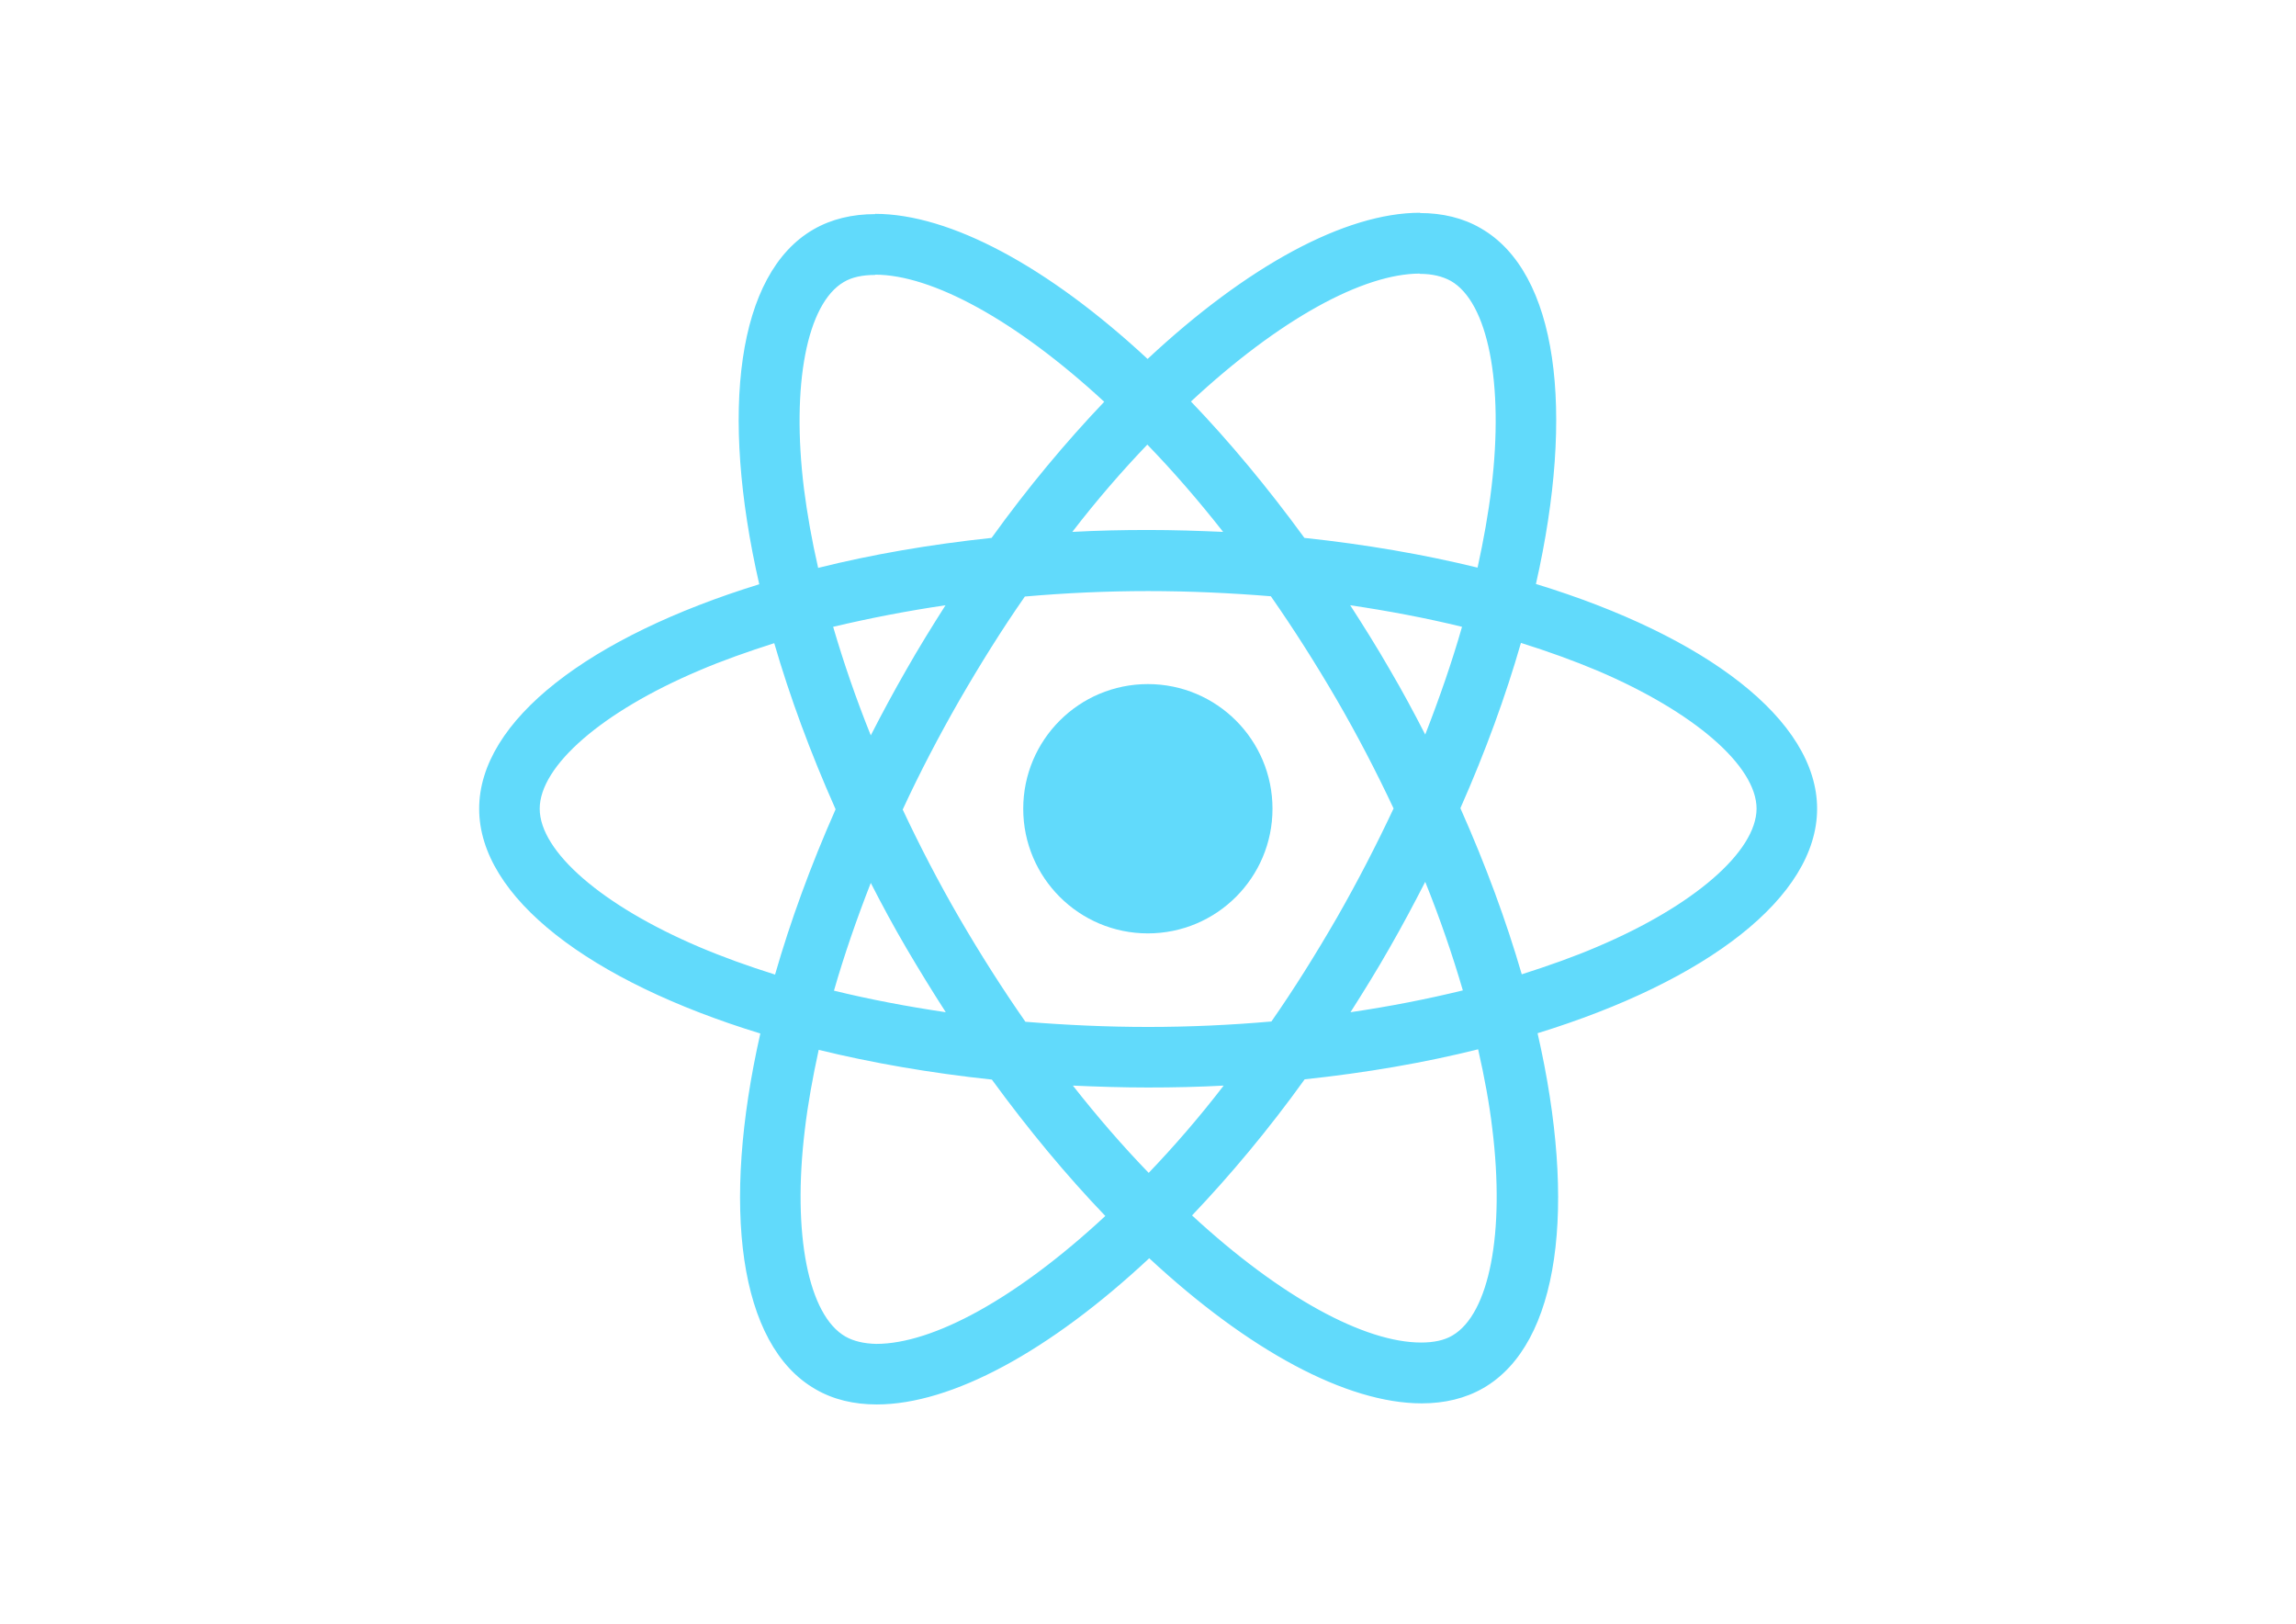
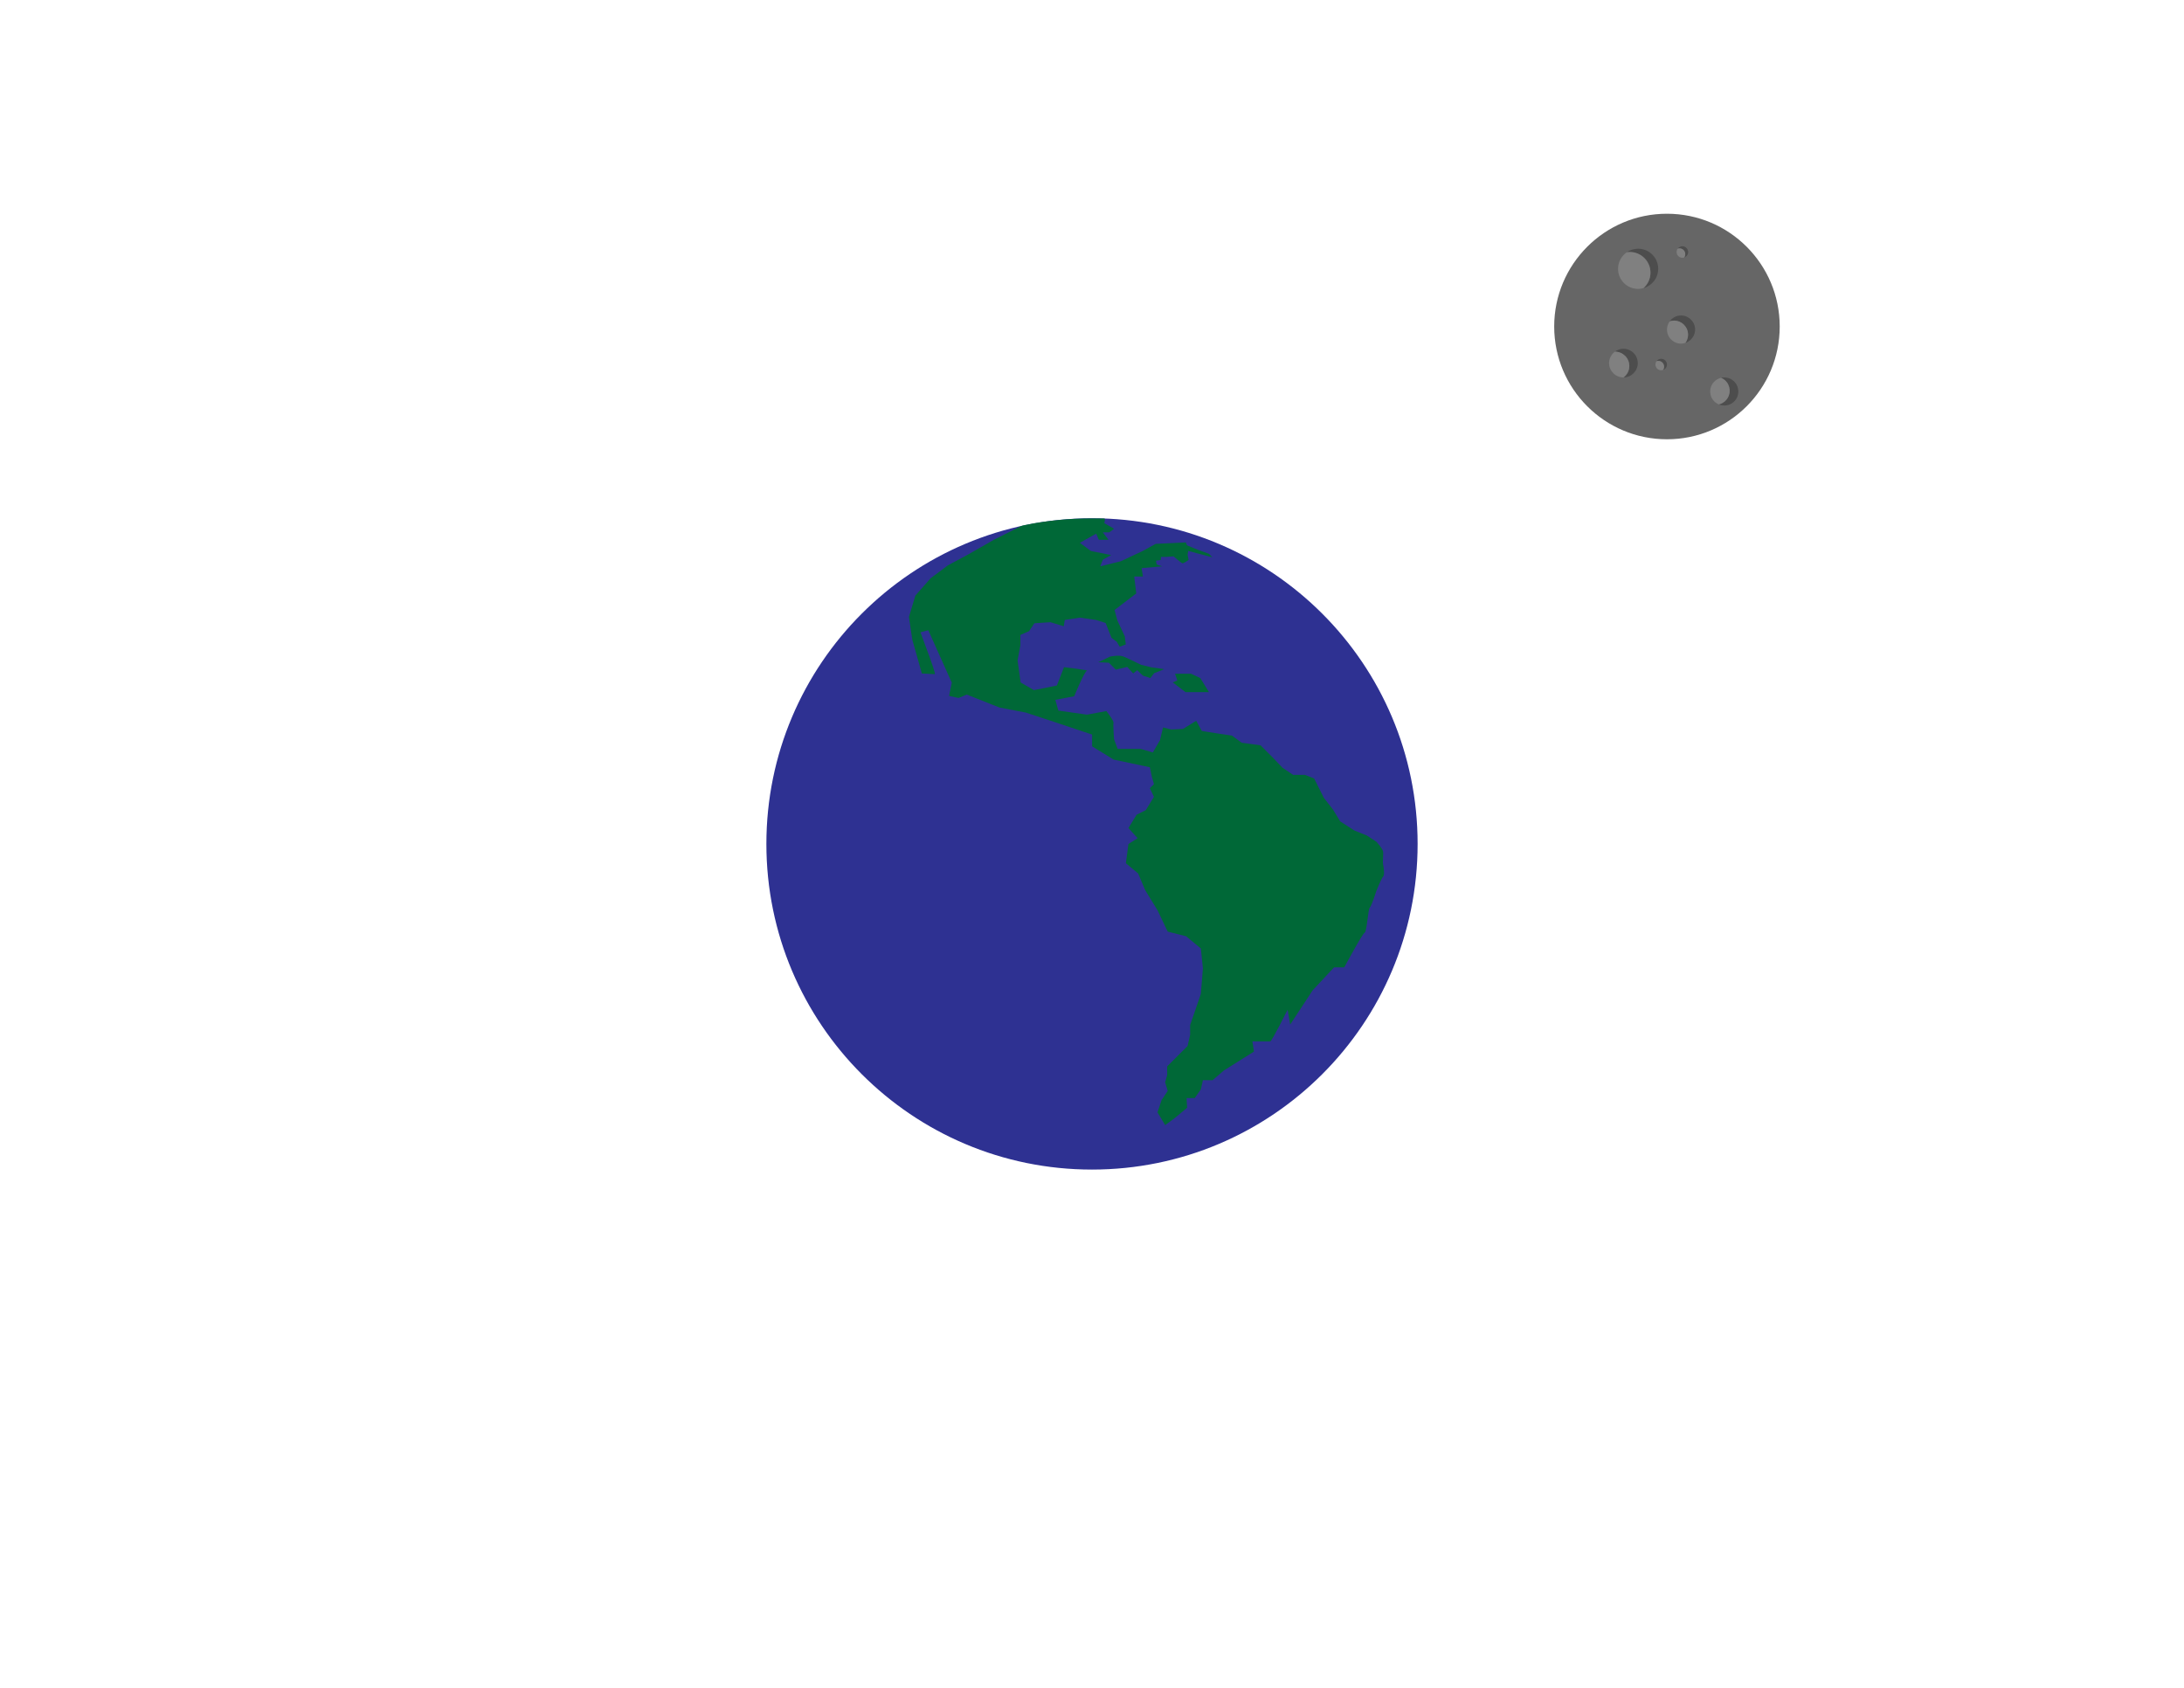
- <svg xmlns="http://www.w3.org/2000/svg" viewBox="0 0 841.9 595.3">
-   <g fill="#61DAFB">
-     <path d="M666.3 296.5c0-32.5-40.7-63.3-103.1-82.4 14.4-63.6 8-114.2-20.2-130.4-6.5-3.8-14.1-5.6-22.4-5.6v22.3c4.6 0 8.3.9 11.4 2.6 13.6 7.8 19.5 37.5 14.9 75.7-1.1 9.4-2.9 19.3-5.1 29.4-19.6-4.8-41-8.5-63.5-10.9-13.5-18.5-27.5-35.3-41.6-50 32.6-30.3 63.2-46.9 84-46.9V78c-27.5 0-63.5 19.6-99.9 53.6-36.4-33.8-72.4-53.2-99.9-53.2v22.3c20.7 0 51.4 16.5 84 46.6-14 14.7-28 31.4-41.3 49.9-22.6 2.4-44 6.1-63.6 11-2.3-10-4-19.7-5.2-29-4.7-38.2 1.1-67.9 14.6-75.8 3-1.8 6.9-2.6 11.5-2.6V78.5c-8.4 0-16 1.8-22.6 5.6-28.1 16.2-34.4 66.7-19.9 130.1-62.2 19.2-102.7 49.9-102.7 82.3 0 32.5 40.7 63.3 103.1 82.4-14.4 63.6-8 114.2 20.2 130.4 6.5 3.8 14.1 5.6 22.5 5.6 27.5 0 63.5-19.6 99.9-53.6 36.4 33.8 72.4 53.2 99.9 53.2 8.4 0 16-1.8 22.6-5.6 28.1-16.2 34.4-66.7 19.9-130.1 62-19.1 102.5-49.9 102.5-82.3zm-130.2-66.7c-3.7 12.9-8.3 26.2-13.5 39.5-4.1-8-8.4-16-13.1-24-4.6-8-9.5-15.8-14.4-23.4 14.2 2.1 27.9 4.7 41 7.9zm-45.8 106.5c-7.8 13.5-15.8 26.3-24.1 38.2-14.9 1.3-30 2-45.2 2-15.1 0-30.2-.7-45-1.9-8.3-11.9-16.4-24.6-24.2-38-7.6-13.1-14.5-26.4-20.8-39.8 6.2-13.4 13.2-26.8 20.7-39.9 7.8-13.5 15.8-26.3 24.1-38.2 14.9-1.3 30-2 45.2-2 15.1 0 30.2.7 45 1.9 8.3 11.9 16.4 24.6 24.2 38 7.6 13.1 14.5 26.4 20.8 39.8-6.3 13.4-13.2 26.8-20.7 39.9zm32.3-13c5.4 13.4 10 26.8 13.8 39.8-13.1 3.2-26.9 5.9-41.2 8 4.9-7.7 9.8-15.6 14.4-23.7 4.6-8 8.9-16.1 13-24.1zM421.2 430c-9.3-9.6-18.6-20.3-27.8-32 9 .4 18.2.7 27.5.7 9.4 0 18.7-.2 27.8-.7-9 11.7-18.3 22.4-27.5 32zm-74.4-58.9c-14.2-2.1-27.9-4.7-41-7.9 3.7-12.9 8.3-26.2 13.5-39.5 4.1 8 8.4 16 13.1 24 4.7 8 9.5 15.8 14.4 23.4zM420.7 163c9.3 9.6 18.6 20.3 27.8 32-9-.4-18.2-.7-27.5-.7-9.4 0-18.7.2-27.8.7 9-11.7 18.3-22.4 27.5-32zm-74 58.9c-4.9 7.7-9.8 15.6-14.4 23.7-4.6 8-8.9 16-13 24-5.4-13.4-10-26.8-13.8-39.8 13.1-3.1 26.9-5.8 41.2-7.9zm-90.5 125.2c-35.4-15.1-58.3-34.9-58.3-50.6 0-15.7 22.9-35.6 58.3-50.6 8.6-3.7 18-7 27.7-10.1 5.7 19.6 13.2 40 22.5 60.9-9.2 20.8-16.6 41.1-22.2 60.6-9.9-3.1-19.3-6.5-28-10.2zM310 490c-13.6-7.8-19.5-37.5-14.9-75.7 1.1-9.4 2.9-19.3 5.1-29.4 19.6 4.8 41 8.5 63.5 10.9 13.5 18.5 27.5 35.3 41.6 50-32.6 30.3-63.2 46.9-84 46.9-4.5-.1-8.3-1-11.3-2.7zm237.2-76.2c4.7 38.2-1.1 67.9-14.6 75.8-3 1.8-6.9 2.6-11.5 2.6-20.7 0-51.4-16.5-84-46.6 14-14.7 28-31.4 41.3-49.9 22.6-2.4 44-6.1 63.6-11 2.3 10.1 4.1 19.8 5.2 29.1zm38.5-66.7c-8.6 3.7-18 7-27.7 10.1-5.7-19.6-13.2-40-22.5-60.9 9.2-20.8 16.6-41.1 22.2-60.6 9.9 3.1 19.3 6.5 28.1 10.2 35.4 15.1 58.3 34.9 58.3 50.6-.1 15.7-23 35.6-58.4 50.6zM320.8 78.4z" />
-     <circle cx="420.9" cy="296.5" r="45.7" />
-     <path d="M520.5 78.1z" />
+ <svg xmlns="http://www.w3.org/2000/svg" id="Layer_1" data-name="Layer 1" viewBox="0 0 792 612">
+   <defs>
+     <style>
+       .cls-1 {
+         fill: #2e3192;
+       }
+ 
+       .cls-2 {
+         fill: #4d4d4d;
+       }
+ 
+       .cls-3 {
+         fill: #666;
+       }
+ 
+       .cls-4 {
+         fill: #006837;
+       }
+ 
+       .cls-5 {
+         fill: gray;
+       }
+     </style>
+   </defs>
+   <g>
+     <circle class="cls-1" cx="396" cy="306" r="118.08" />
+     <path class="cls-4" d="M400.48,188c.42,0,0,1.69,0,1.69l3.52,2.04-1.76,1.3h-2.31l2.04,2.68h-3.52l-.93-2.22-5.92,3.33,3.98,2.96,7.4,1.48-3.05,1.67-.93,2.41,7.5-1.85,7.87-3.7,4.72-2.59,10.92-.52,1.02,2.37-.36,2.07.36,1.91s-1.85,1.39-2.31,1.2-3.15-2.5-3.15-2.5l-2.41.19h-2.13l-.09,1.11-1.76.28.28,1.39,2.04.65-7.5.65.46,3.05h-3.15l.74,6.11-7.87,6.02,1.02,3.79,2.68,5.74.37,2.96-2.22.83-1.02-1.76-1.94-1.48-2.13-5.37-3.52-1.11-5.83-.83-5.46.83-.37,2.31-4.81-1.48-5.83.37-1.94,2.87-3.15,1.39v3.7l-1.02,5.55,1.11,7.96,4.81,2.78,8.33-1.67,2.59-6.66s9.26,1.11,8.33,1.3-4.63,9.26-4.63,9.26l-6.85,1.3,1.11,3.89,10.37,1.48,7.03-1.3s2.78,3.52,2.59,4.26.19,5.92.19,5.92l1.3,3.52h8.33l4.44,1.3,2.59-4.44,1.11-4.63,2.96.74,4.26-.19,4.81-2.96,2.04,3.7,5.92.93,5,.74,3.52,2.59,6.85.93,4.44,4.44,3.52,3.7,3.89,2.59h4.26l3.33,1.3,3.52,7.03,3.33,4.26,2.59,4.26,5.18,3.33,4.44,1.77,3.52,2.3s2.22,2.41,2.41,3.52-.19,3.7,0,4.63.66,3.89.05,4.44c-.61.56-2.46,5.18-2.46,5.18,0,0-1.85,5.74-2.41,6.11s-1.11,8.89-1.85,9.07c-.74.19-7.4,12.59-7.4,12.59h-3.7l-7.77,8.33-8.14,12.4-.93-5.37s-5.74,11.48-6.29,11.48h-6.48l.56,3.7-10.92,6.85-4.07,3.52h-3.52l-.75,3.33-2.21,3.15h-2.96l.19,3.52-4.44,3.7-3.52,2.59-2.78-4.63,1.48-4.44,2.22-3.33-.93-3.15.74-2.59v-3.15l7.4-7.4.93-4.07v-3.52l3.88-11.29.75-9.26-.75-7.22-5.36-4.44-6.66-1.67-3.7-7.77-4.44-7.22-2.59-6.11-4.44-3.7.93-6.97,3.33-2.1-3.33-3.7,2.96-4.81,3.33-1.67,2.96-4.81-1.48-3.15,1.48-1.48-.74-2.59-.74-3.52-13.14-2.78-7.81-4.81v-4.26l-13.3-4.44-10.67-3.52-9.63-1.85-11.85-4.69-2.96,1.23-3.46-.74.99-4.81-8.51-19-2.84.74,3.46,9.38s2.1,5.8,1.73,5.8-4.69-.25-4.69-.25l-3.46-12.22-1.23-8.27,2.34-7.77,5.55-6.29,6.29-4.69,7.16-3.83,9.5-5.43,9.85-4.95c.05-.17,6.84-1.63,15.32-2.36,5.17-.45,10.4-.45,14.87-.37Z" />
+     <path class="cls-4" d="M398.25,240.13l4.26-2.04s3.24-.74,5,0,6.29,2.96,6.29,2.96l3.79.93,4.63.65-3.7,1.48-1.39,1.76s-1.94-.74-2.31-.74-2.41-2.13-2.41-2.13l-1.48,1.2-2.13-2.39-4.16,1-2.5-2.5-3.89-.19Z" />
+     <polygon class="cls-4" points="425.28 247.44 426.95 246.7 426.11 244.3 429.35 244.3 431.94 244.3 435.28 245.87 438.42 250.96 429.91 250.96 425.28 247.44" />
+     <polygon class="cls-4" points="429.91 199.5 439.66 202.09 438.42 200.8 434.78 199.5 429.29 197.28 429.91 199.5" />
+   </g>
+   <g>
+     <circle class="cls-3" cx="604.5" cy="118.39" r="40.89" />
+     <g>
+       <path class="cls-2" d="M593.92,131.66c0-2.87-2.33-5.2-5.2-5.2-1.17,0-2.24.4-3.11,1.06.01,0,.03,0,.04,0,2.87,0,5.2,2.33,5.2,5.2,0,1.7-.83,3.19-2.09,4.14,2.85-.02,5.16-2.34,5.16-5.19Z" />
+       <path class="cls-5" d="M590.85,132.71c0-2.87-2.33-5.2-5.2-5.2-.01,0-.03,0-.04,0-1.26.95-2.09,2.44-2.09,4.14,0,2.87,2.33,5.2,5.2,5.2.01,0,.03,0,.04,0,1.26-.95,2.09-2.44,2.09-4.14Z" />
+     </g>
+     <g>
+       <path class="cls-2" d="M614.71,119.49c0-2.82-2.29-5.1-5.1-5.1-1.71,0-3.21.85-4.14,2.14.5-.16,1.03-.28,1.58-.28,2.82,0,5.1,2.29,5.1,5.1,0,1.11-.36,2.13-.96,2.97,2.04-.67,3.52-2.57,3.52-4.83Z" />
+       <path class="cls-5" d="M607.05,116.25c-.56,0-1.08.11-1.58.28-.6.84-.96,1.86-.96,2.97,0,2.82,2.29,5.1,5.1,5.1.56,0,1.08-.11,1.58-.28.6-.84.96-1.86.96-2.97,0-2.82-2.29-5.1-5.1-5.1Z" />
+     </g>
+     <g>
+       <path class="cls-2" d="M629.12,145.32c1.86-2.12,1.65-5.34-.47-7.2-1.29-1.13-2.98-1.48-4.52-1.12.49.21.95.47,1.37.84,2.12,1.86,2.33,5.08.47,7.2-.73.83-1.68,1.36-2.68,1.59,1.97.84,4.34.39,5.83-1.31Z" />
+       <path class="cls-5" d="M625.5,137.84c-.42-.37-.89-.63-1.37-.84-1,.23-1.95.76-2.68,1.59-1.86,2.12-1.65,5.34.47,7.2.42.37.89.63,1.37.84,1-.23,1.95-.76,2.68-1.59,1.86-2.12,1.65-5.34-.47-7.2Z" />
+     </g>
+     <g>
+       <path class="cls-2" d="M604.5,132.18c0-1.15-.93-2.09-2.09-2.09-.7,0-1.31.35-1.69.87.21-.07.42-.11.65-.11,1.15,0,2.09.93,2.09,2.09,0,.45-.15.87-.39,1.21.83-.27,1.44-1.05,1.44-1.97Z" />
+       <path class="cls-5" d="M601.37,130.86c-.23,0-.44.05-.65.11-.25.34-.39.76-.39,1.21,0,1.15.93,2.09,2.09,2.09.23,0,.44-.05.65-.11.25-.34.39-.76.39-1.21,0-1.15-.93-2.09-2.09-2.09Z" />
+     </g>
+     <g>
+       <path class="cls-2" d="M612.18,91.38c0-1.15-.93-2.09-2.09-2.09-.7,0-1.31.35-1.69.87.21-.07.42-.11.65-.11,1.15,0,2.09.93,2.09,2.09,0,.45-.15.87-.39,1.21.83-.27,1.44-1.05,1.44-1.97Z" />
+       <path class="cls-5" d="M609.04,90.06c-.23,0-.44.05-.65.11-.25.34-.39.76-.39,1.21,0,1.15.93,2.09,2.09,2.09.23,0,.44-.05.65-.11.25-.34.39-.76.39-1.21,0-1.15-.93-2.09-2.09-2.09Z" />
+     </g>
+     <g>
+       <path class="cls-2" d="M601.33,97.47c0-4.02-3.26-7.29-7.29-7.29-1.54,0-2.97.49-4.15,1.31.37-.06.74-.11,1.12-.11,4.14,0,7.5,3.36,7.5,7.5,0,2.23-.99,4.21-2.54,5.59,3.08-.85,5.35-3.64,5.35-6.99Z" />
+       <path class="cls-5" d="M598.52,98.88c0-4.14-3.36-7.5-7.5-7.5-.38,0-.75.06-1.12.11-1.89,1.32-3.14,3.5-3.14,5.98,0,4.02,3.26,7.29,7.29,7.29.67,0,1.31-.12,1.93-.29,1.55-1.37,2.54-3.36,2.54-5.59Z" />
+     </g>
  </g>
</svg>
